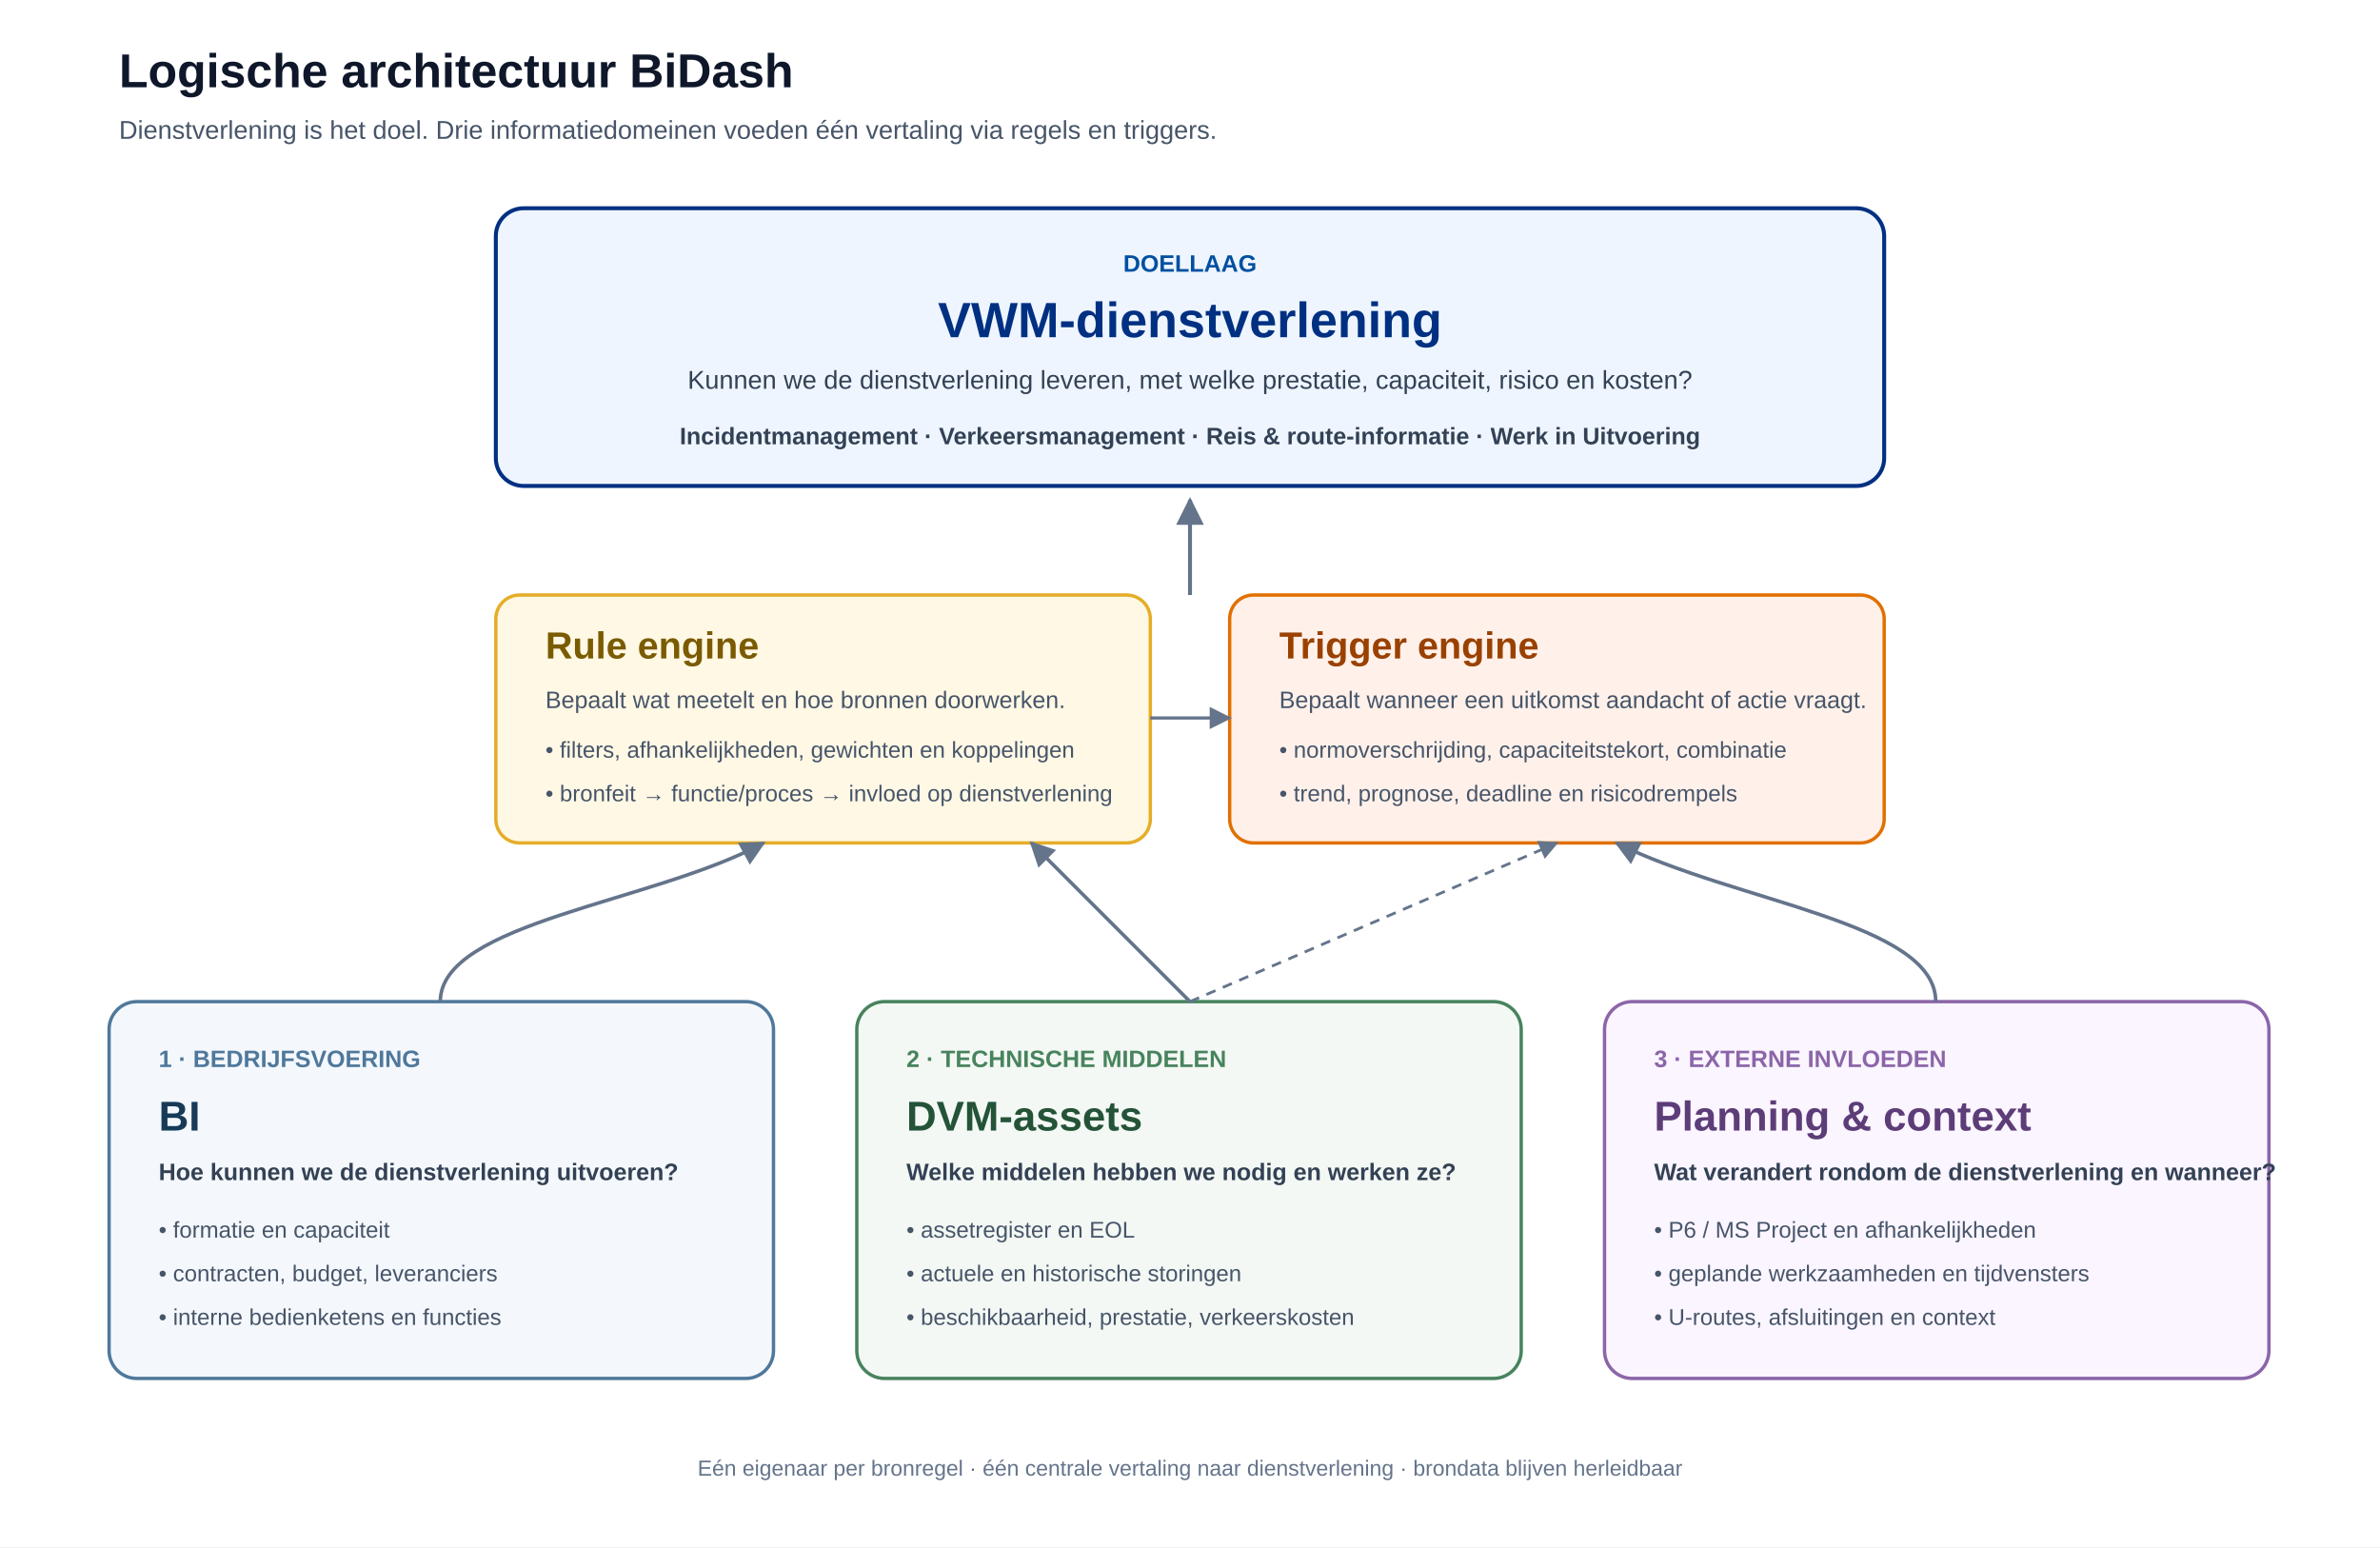
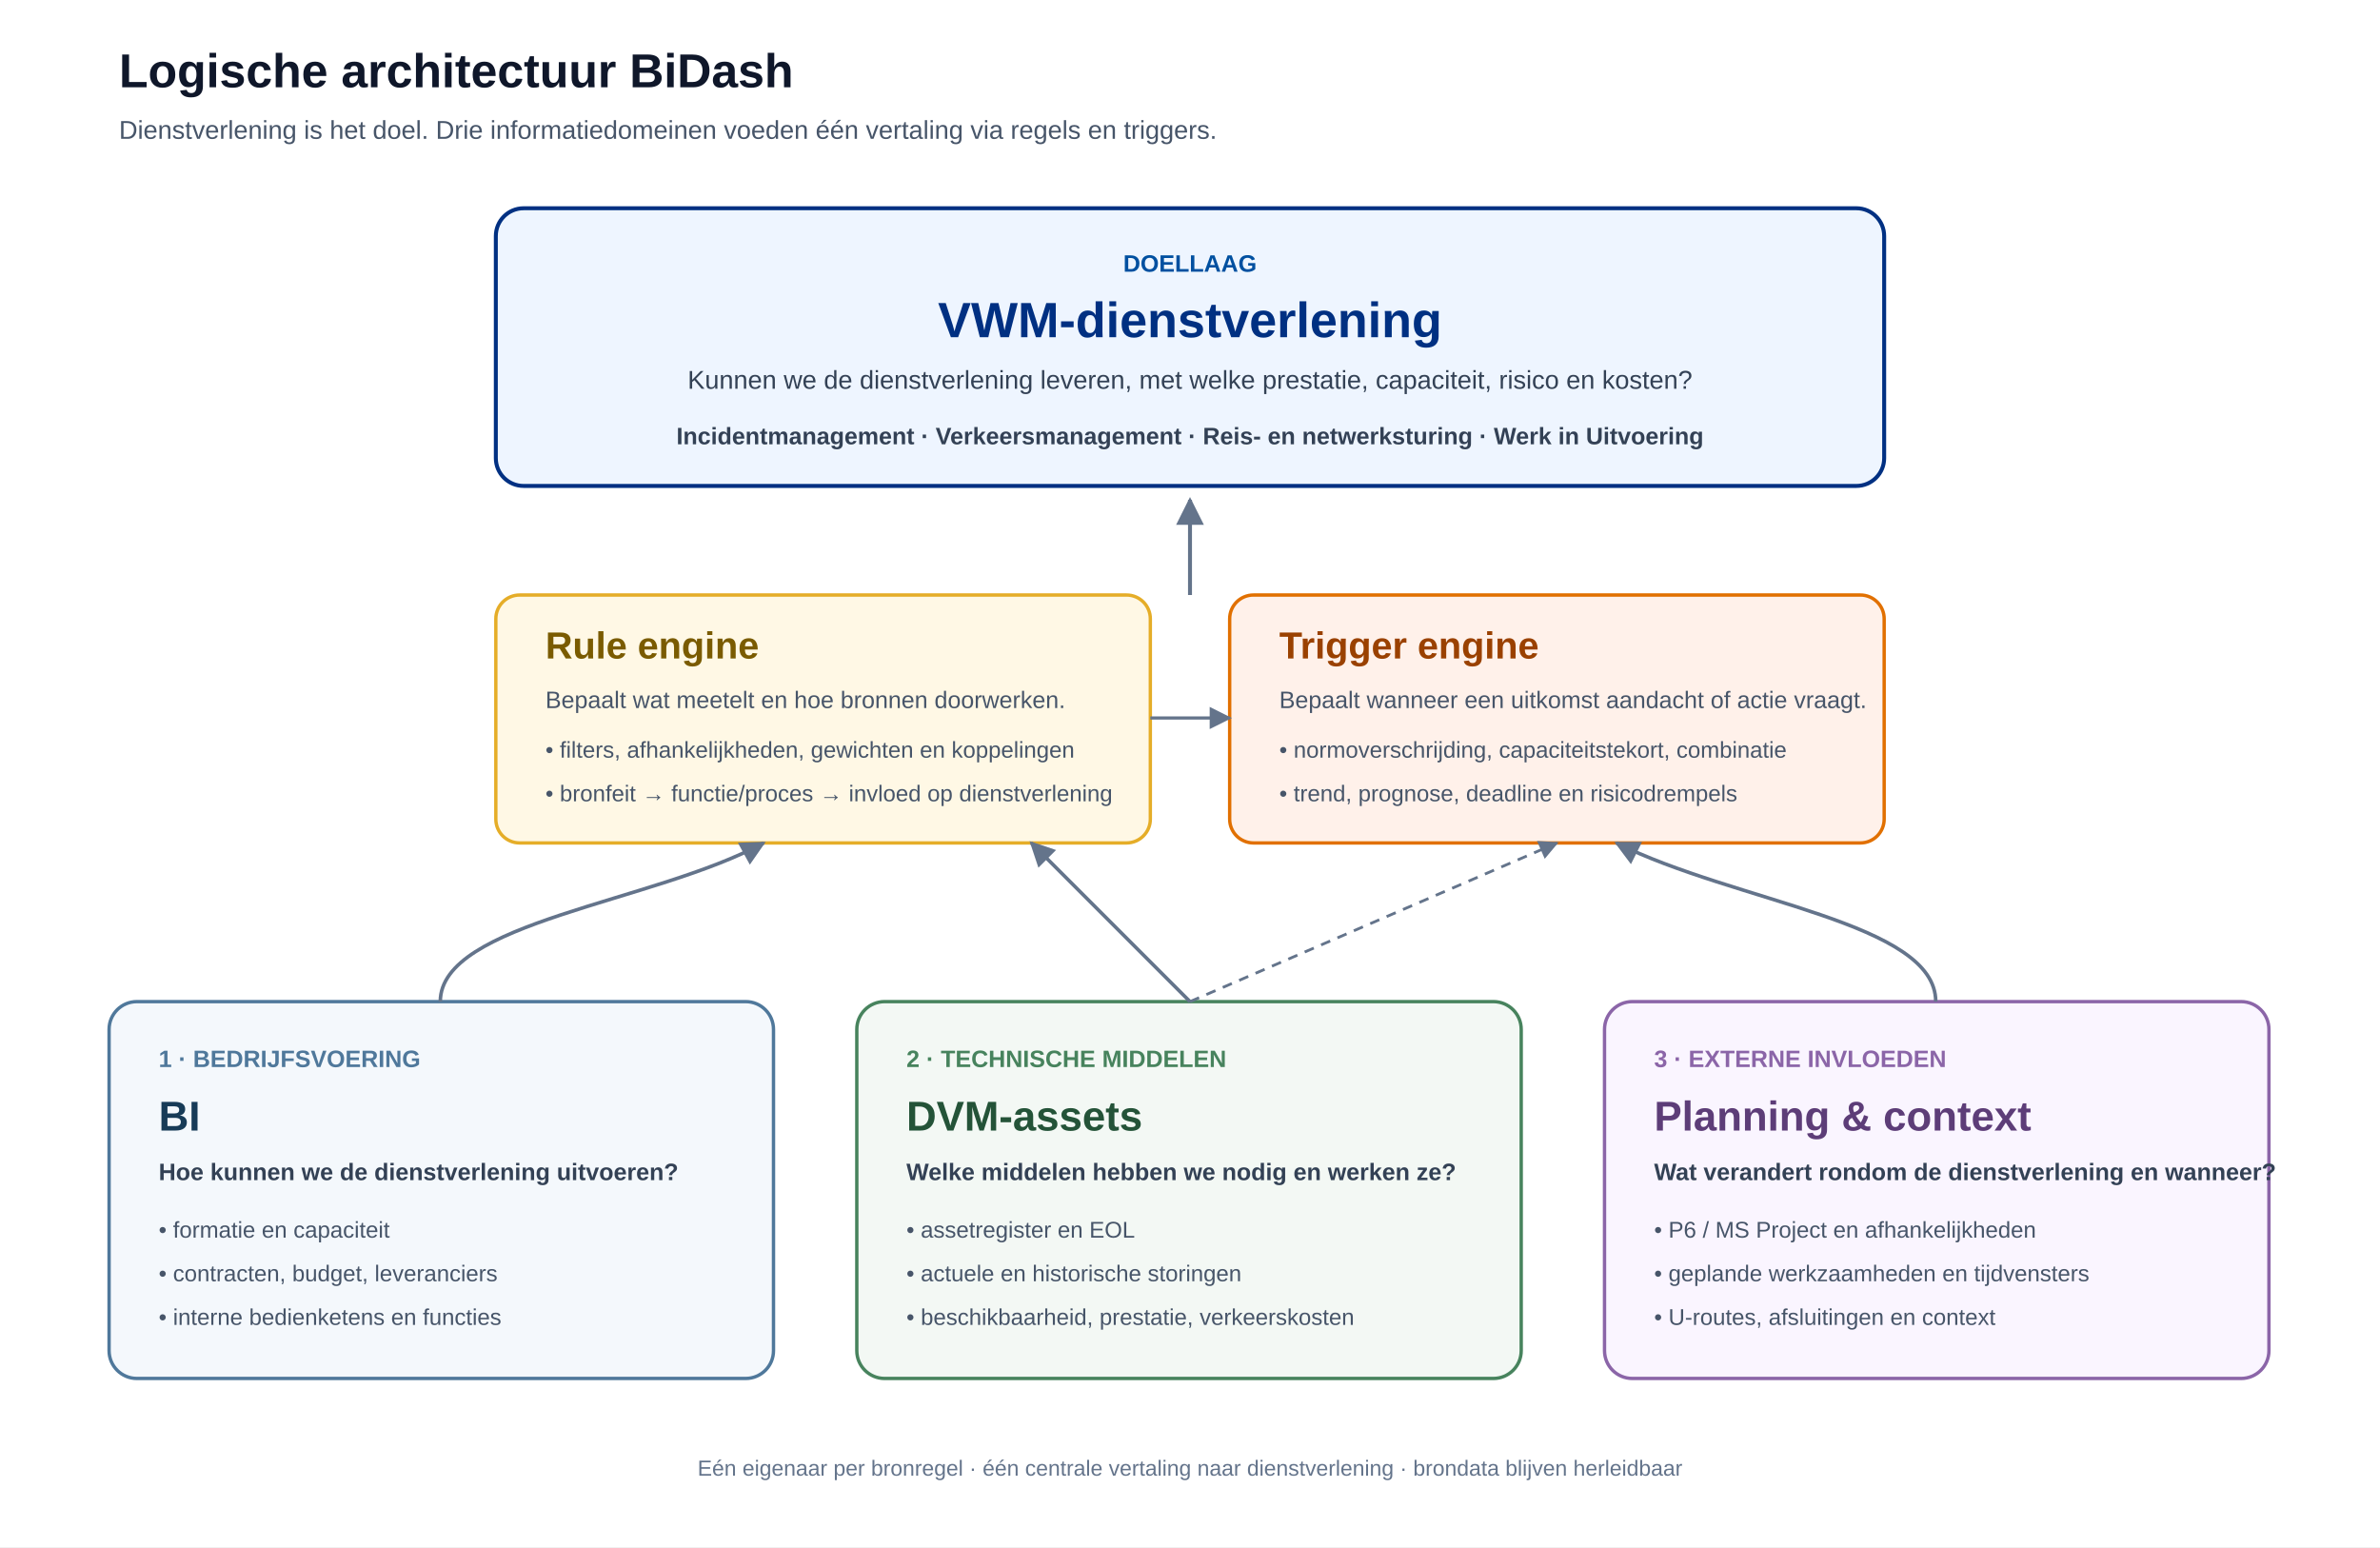
<svg xmlns="http://www.w3.org/2000/svg" viewBox="0 0 1200 780" width="1200" height="780" role="img" aria-label="Logische architectuur van BiDash: dienstverlening bovenaan, rule engine en trigger engine in het midden, en bedrijfsvoering, technische assets en planning als drie informatiedomeinen daaronder.">
  <rect width="1200" height="780" fill="#fff" />
  <defs>
    <marker id="a" viewBox="0 0 10 10" refX="9" refY="5" markerWidth="7" markerHeight="7" orient="auto">
      <path d="M0 0L10 5L0 10z" fill="#64748b" />
    </marker>
  </defs>
  <g font-family="Segoe UI,Arial,sans-serif">
    <text x="60" y="44" font-size="24" font-weight="700" fill="#0f172a">Logische architectuur BiDash</text>
    <text x="60" y="70" font-size="13" fill="#475569">Dienstverlening is het doel. Drie informatiedomeinen voeden één vertaling via regels en triggers.</text>
    <rect x="250" y="105" width="700" height="140" rx="14" fill="#eef5ff" stroke="#003082" stroke-width="2" />
    <text x="600" y="137" text-anchor="middle" font-size="12" font-weight="700" fill="#0050a0">DOELLAAG</text>
    <text x="600" y="170" text-anchor="middle" font-size="25" font-weight="700" fill="#003082">VWM-dienstverlening</text>
    <text x="600" y="196" text-anchor="middle" font-size="13" fill="#334155">Kunnen we de dienstverlening leveren, met welke prestatie, capaciteit, risico en kosten?</text>
-     <text x="600" y="224" text-anchor="middle" font-size="12" font-weight="600" fill="#334155">Incidentmanagement · Verkeersmanagement · Reis &amp; route-informatie · Werk in Uitvoering</text>
+     <text x="600" y="224" text-anchor="middle" font-size="12" font-weight="600" fill="#334155">Incidentmanagement · Verkeersmanagement · Reis- en netwerksturing · Werk in Uitvoering</text>
    <line x1="600" y1="300" x2="600" y2="252" stroke="#64748b" stroke-width="2" marker-end="url(#a)" />
    <rect x="250" y="300" width="330" height="125" rx="12" fill="#fff8e5" stroke="#e5ad28" stroke-width="1.7" />
    <text x="275" y="332" font-size="19" font-weight="700" fill="#7a5b00">Rule engine</text>
    <text x="275" y="357" font-size="12" fill="#475569">Bepaalt wat meetelt en hoe bronnen doorwerken.</text>
    <text x="275" y="382" font-size="11.5" fill="#475569">• filters, afhankelijkheden, gewichten en koppelingen</text>
    <text x="275" y="404" font-size="11.5" fill="#475569">• bronfeit → functie/proces → invloed op dienstverlening</text>
    <rect x="620" y="300" width="330" height="125" rx="12" fill="#fff1ea" stroke="#e17000" stroke-width="1.7" />
    <text x="645" y="332" font-size="19" font-weight="700" fill="#9a4100">Trigger engine</text>
    <text x="645" y="357" font-size="12" fill="#475569">Bepaalt wanneer een uitkomst aandacht of actie vraagt.</text>
    <text x="645" y="382" font-size="11.5" fill="#475569">• normoverschrijding, capaciteitstekort, combinatie</text>
    <text x="645" y="404" font-size="11.5" fill="#475569">• trend, prognose, deadline en risicodrempels</text>
    <line x1="580" y1="362" x2="620" y2="362" stroke="#64748b" stroke-width="1.6" marker-end="url(#a)" />
    <rect x="55" y="505" width="335" height="190" rx="14" fill="#f4f8fc" stroke="#4f789b" stroke-width="1.7" />
    <text x="80" y="538" font-size="12" font-weight="700" fill="#4f789b">1 · BEDRIJFSVOERING</text>
    <text x="80" y="570" font-size="21" font-weight="700" fill="#173b57">BI</text>
    <text x="80" y="595" font-size="12" font-weight="600" fill="#334155">Hoe kunnen we de dienstverlening uitvoeren?</text>
    <text x="80" y="624" font-size="11.5" fill="#475569">• formatie en capaciteit</text>
    <text x="80" y="646" font-size="11.5" fill="#475569">• contracten, budget, leveranciers</text>
    <text x="80" y="668" font-size="11.5" fill="#475569">• interne bedienketens en functies</text>
    <rect x="432" y="505" width="335" height="190" rx="14" fill="#f3f8f4" stroke="#47835d" stroke-width="1.7" />
    <text x="457" y="538" font-size="12" font-weight="700" fill="#47835d">2 · TECHNISCHE MIDDELEN</text>
    <text x="457" y="570" font-size="21" font-weight="700" fill="#245338">DVM-assets</text>
    <text x="457" y="595" font-size="12" font-weight="600" fill="#334155">Welke middelen hebben we nodig en werken ze?</text>
    <text x="457" y="624" font-size="11.5" fill="#475569">• assetregister en EOL</text>
    <text x="457" y="646" font-size="11.5" fill="#475569">• actuele en historische storingen</text>
    <text x="457" y="668" font-size="11.5" fill="#475569">• beschikbaarheid, prestatie, verkeerskosten</text>
    <rect x="809" y="505" width="335" height="190" rx="14" fill="#faf5ff" stroke="#8b65a8" stroke-width="1.7" />
    <text x="834" y="538" font-size="12" font-weight="700" fill="#8b65a8">3 · EXTERNE INVLOEDEN</text>
    <text x="834" y="570" font-size="21" font-weight="700" fill="#5d3d78">Planning &amp; context</text>
    <text x="834" y="595" font-size="12" font-weight="600" fill="#334155">Wat verandert rondom de dienstverlening en wanneer?</text>
    <text x="834" y="624" font-size="11.5" fill="#475569">• P6 / MS Project en afhankelijkheden</text>
    <text x="834" y="646" font-size="11.5" fill="#475569">• geplande werkzaamheden en tijdvensters</text>
    <text x="834" y="668" font-size="11.5" fill="#475569">• U-routes, afsluitingen en context</text>
    <path d="M222 505C222 465 330 455 385 425" fill="none" stroke="#64748b" stroke-width="1.8" marker-end="url(#a)" />
    <path d="M600 505L520 425" fill="none" stroke="#64748b" stroke-width="1.8" marker-end="url(#a)" />
    <path d="M976 505C976 465 875 455 815 425" fill="none" stroke="#64748b" stroke-width="1.8" marker-end="url(#a)" />
    <path d="M600 505L785 425" fill="none" stroke="#64748b" stroke-width="1.4" stroke-dasharray="5 4" marker-end="url(#a)" />
    <text x="600" y="744" text-anchor="middle" font-size="11" fill="#64748b">Eén eigenaar per bronregel · één centrale vertaling naar dienstverlening · brondata blijven herleidbaar</text>
  </g>
</svg>
